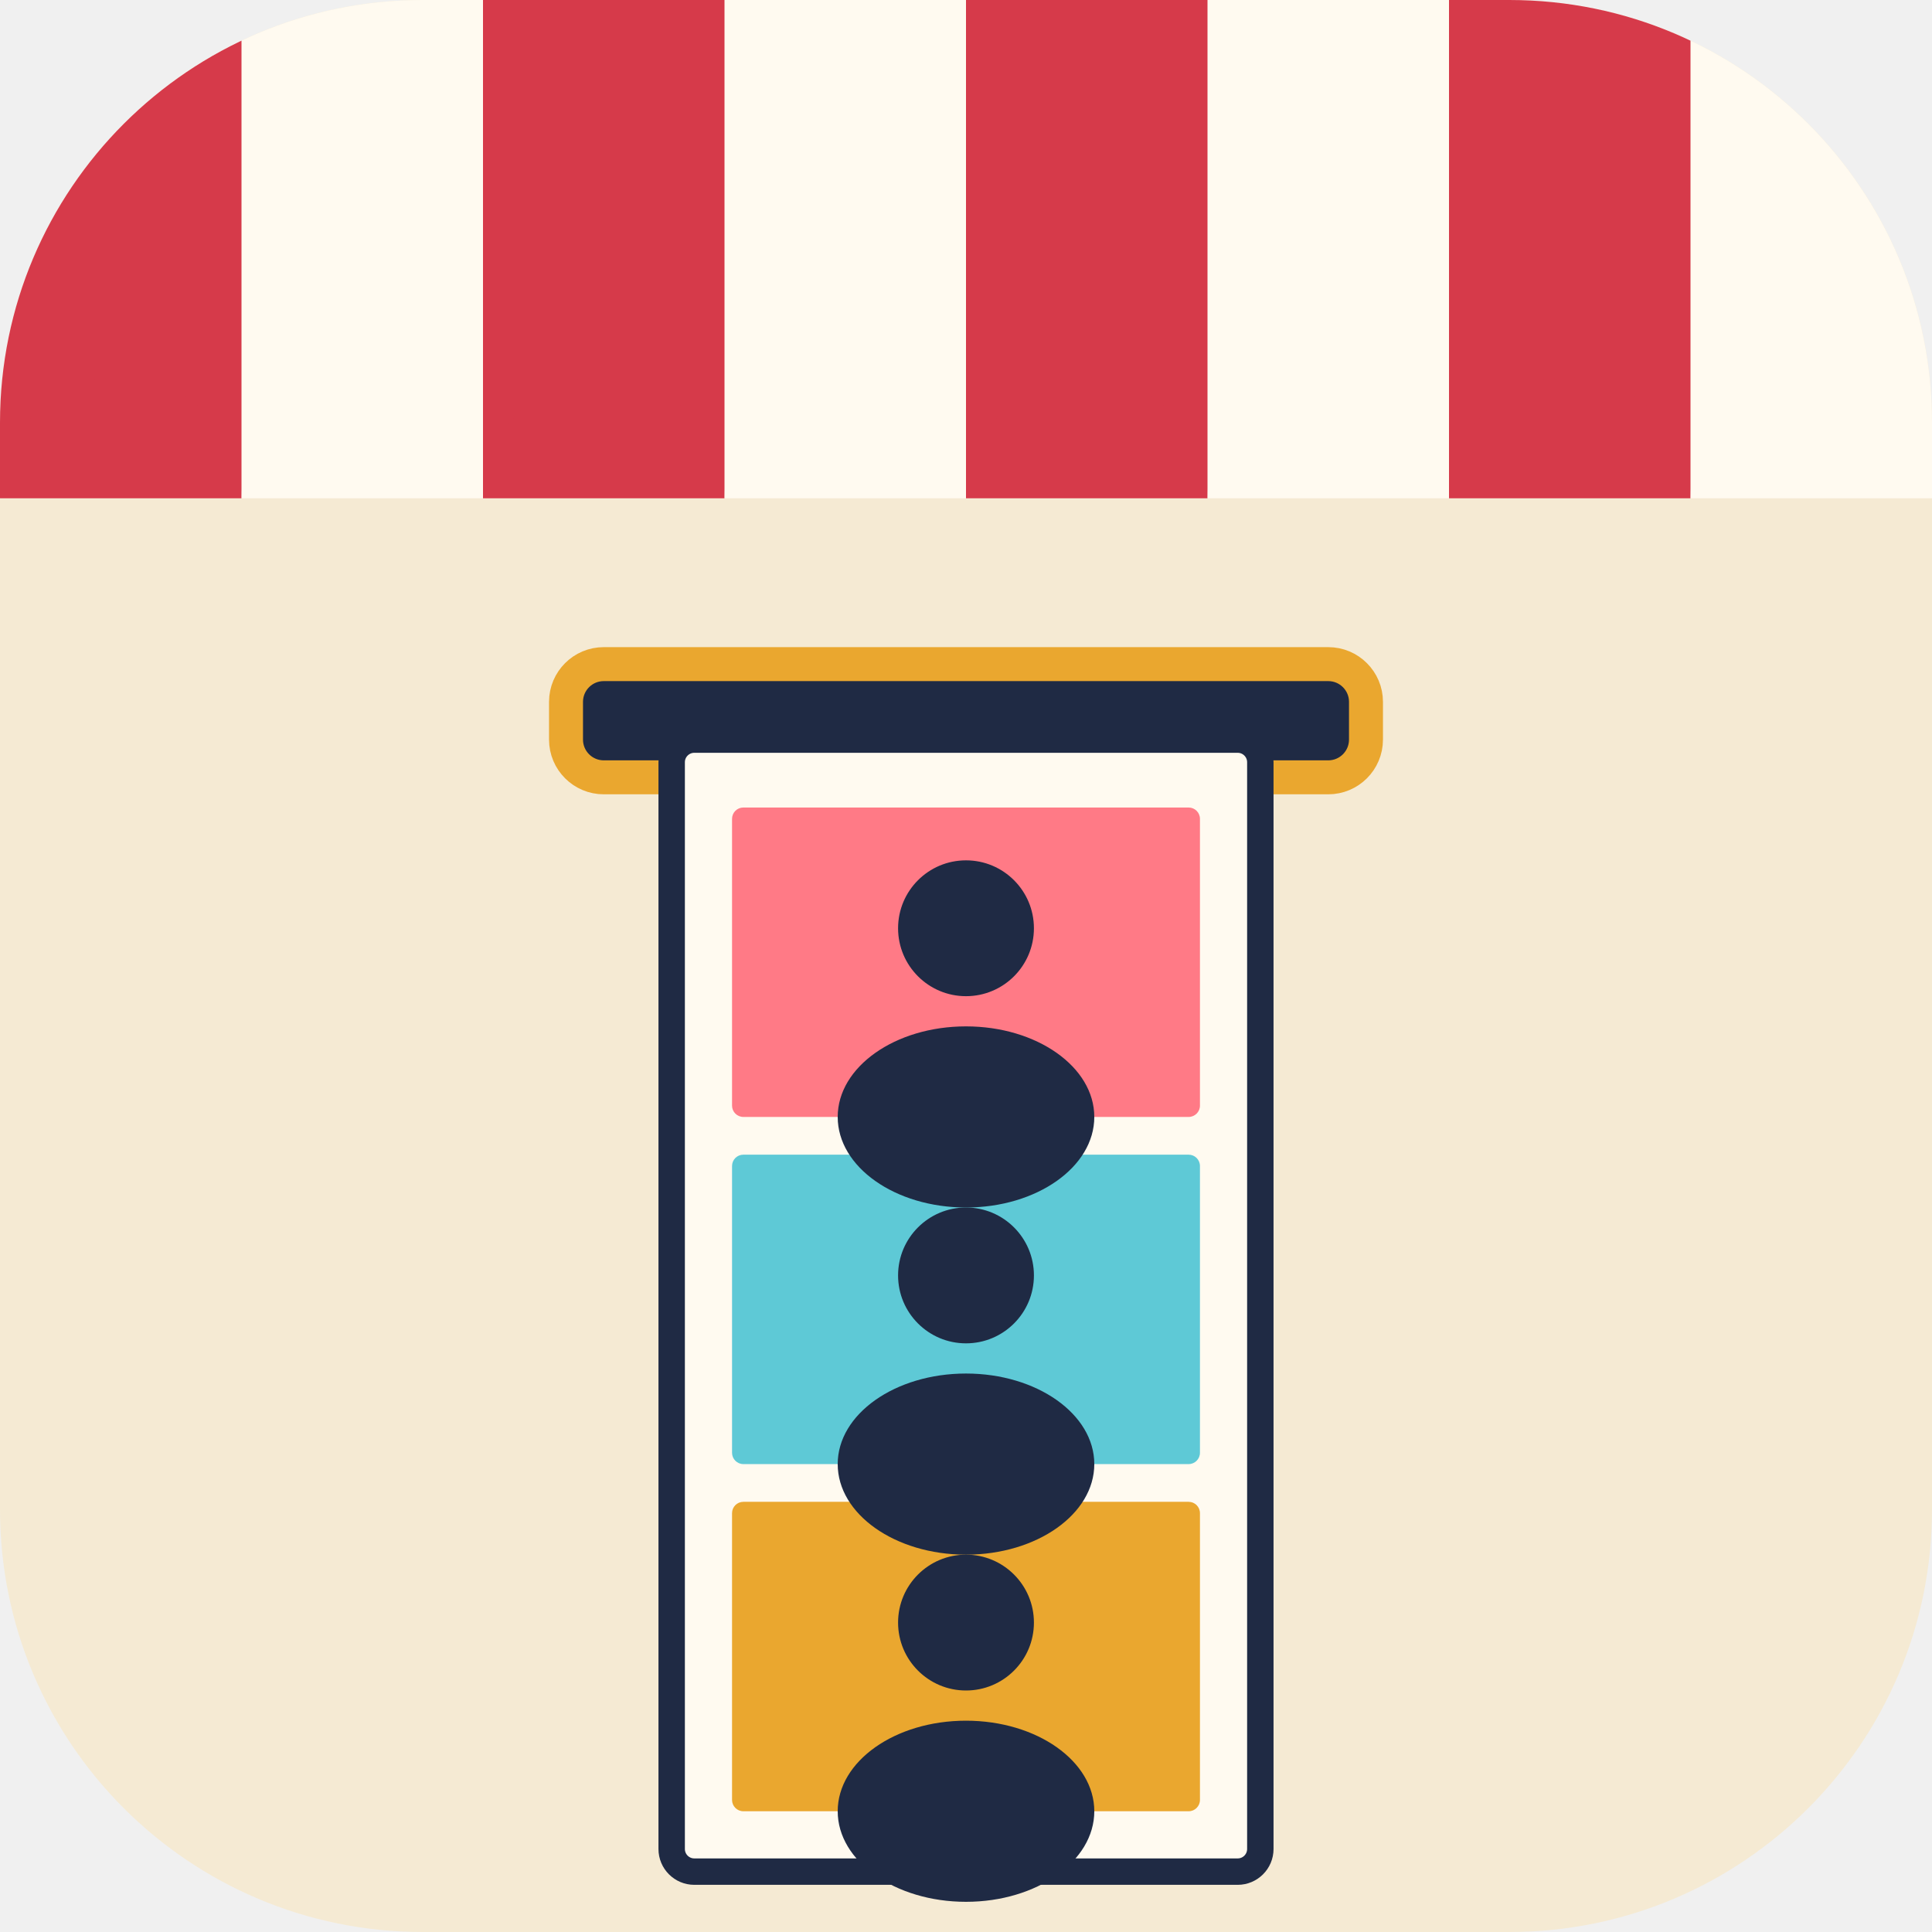
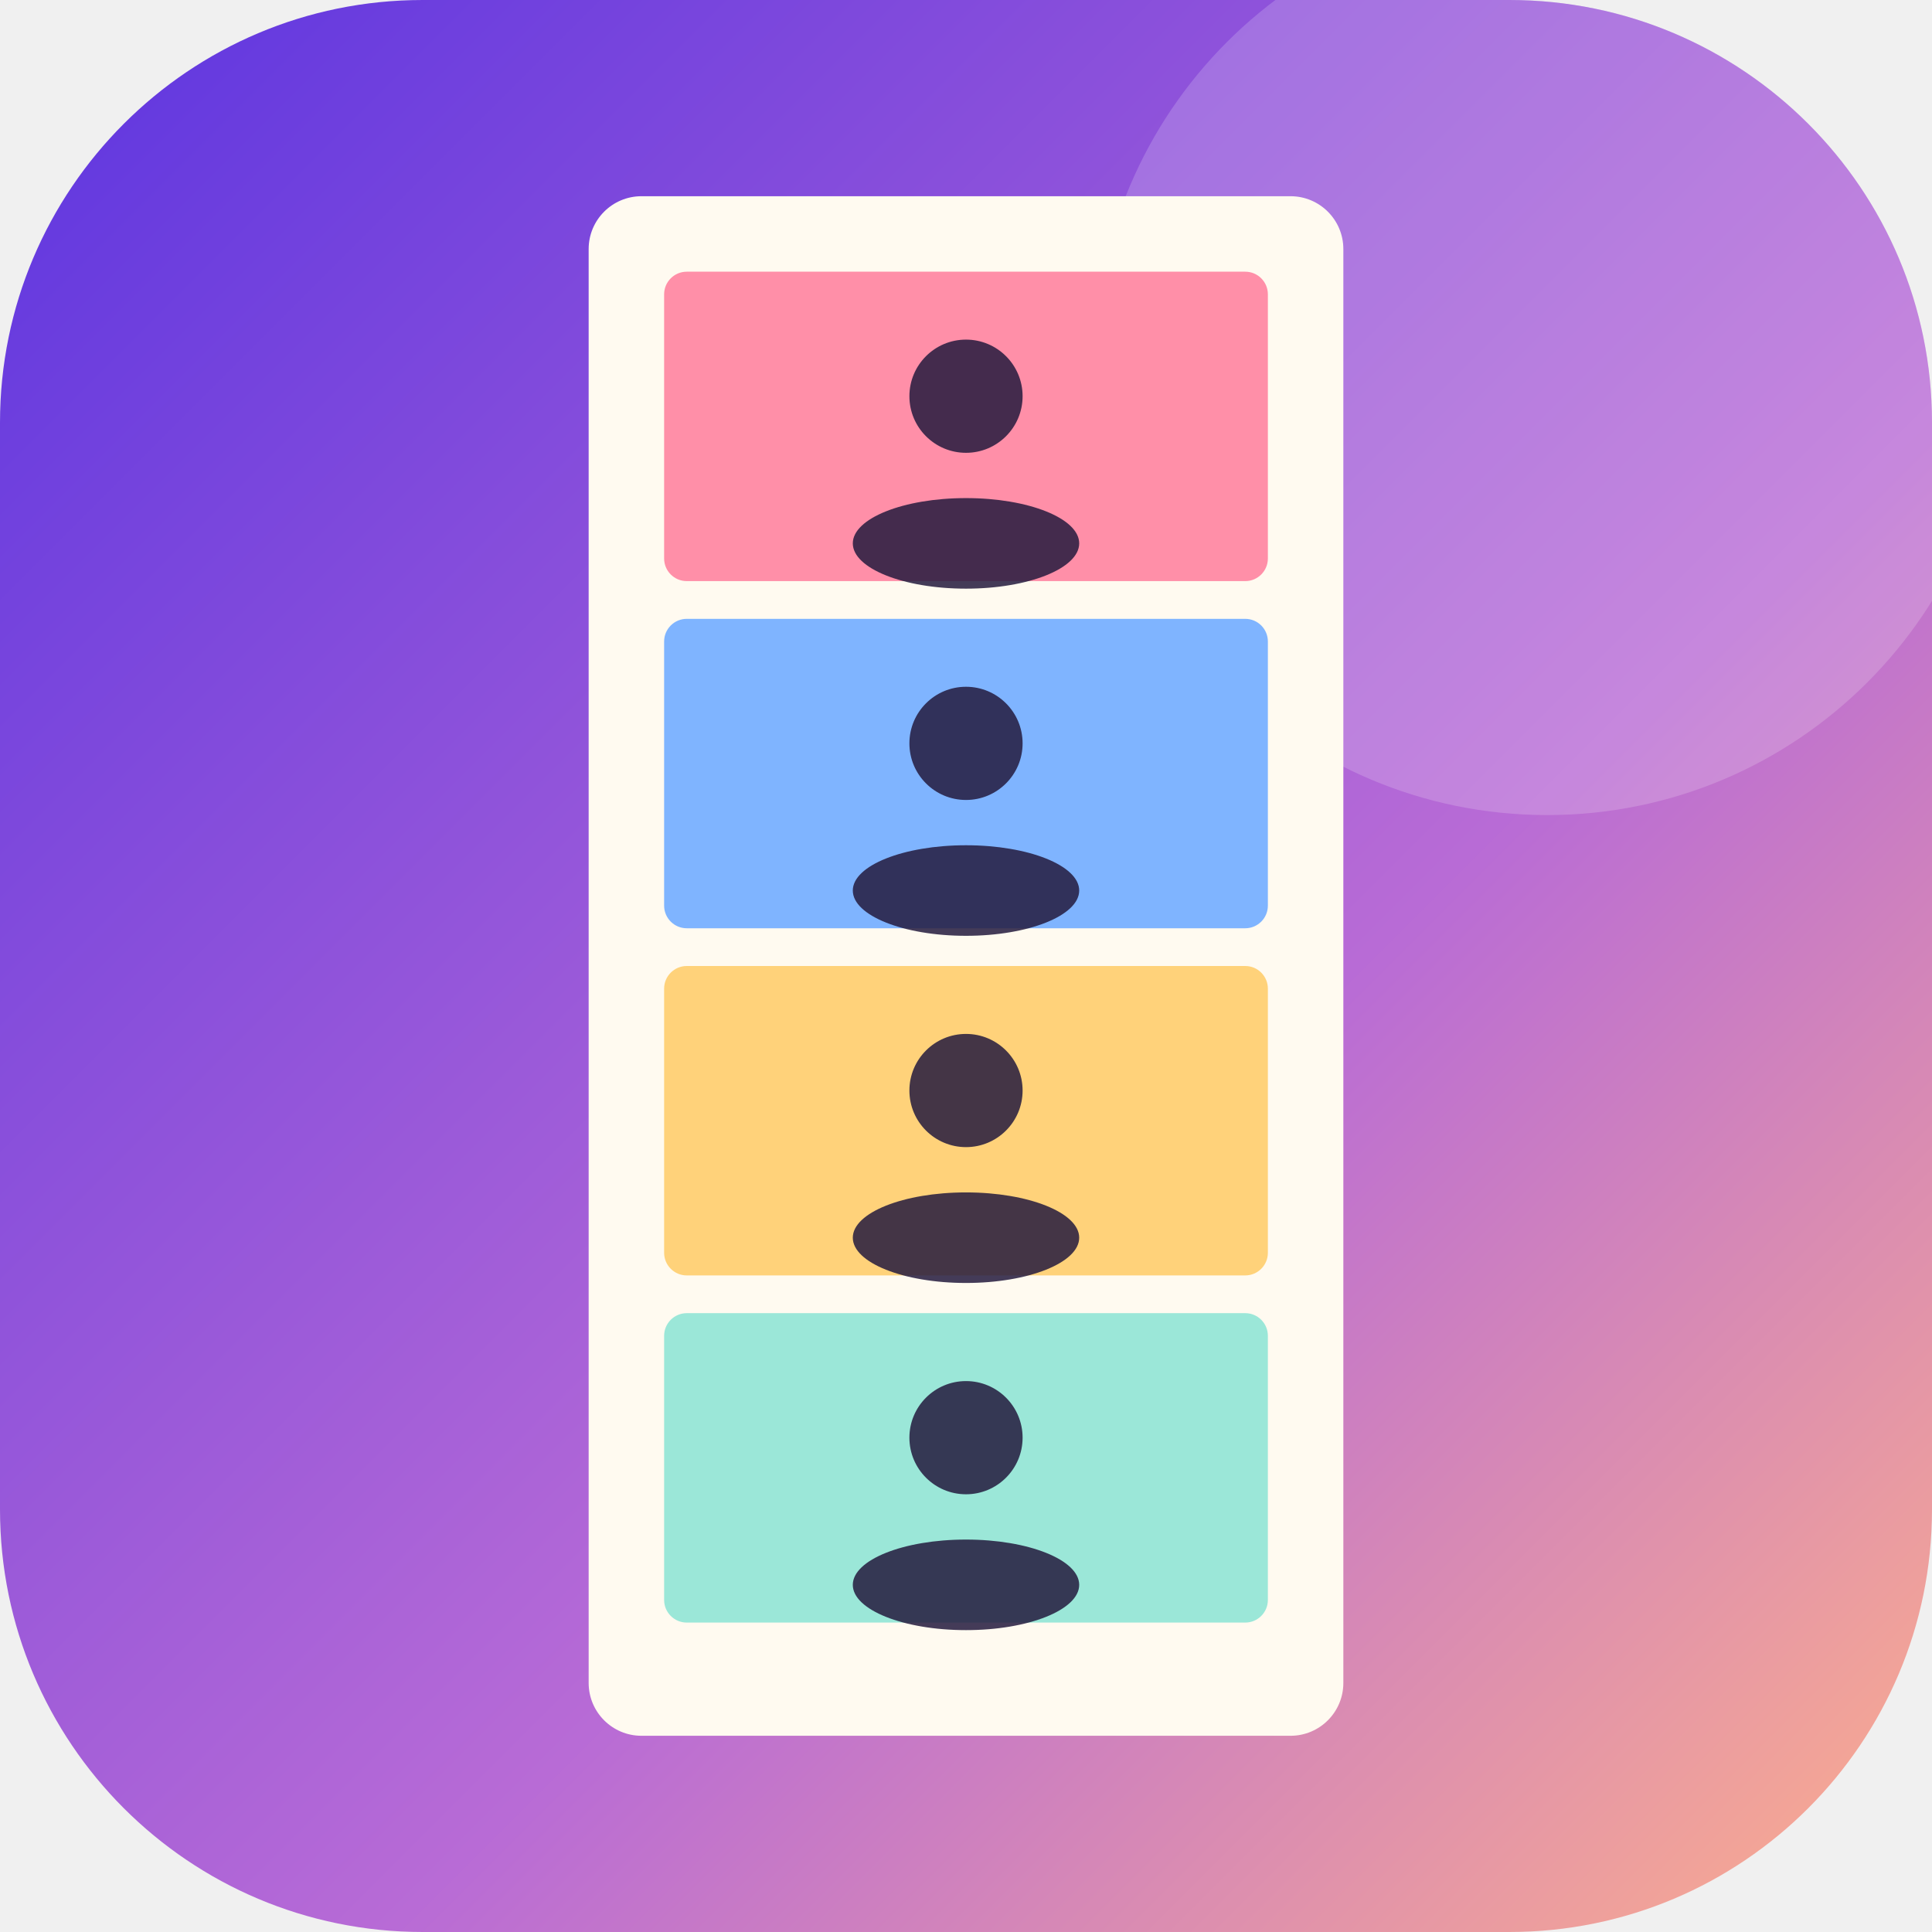
<svg xmlns="http://www.w3.org/2000/svg" viewBox="0 0 512 512">
  <defs>
    <clipPath id="r">
      <rect width="512" height="512" rx="112" />
    </clipPath>
+     <linearGradient id="g" x1="0" y1="0" x2="1" y2="1">
+       <stop offset="0" stop-color="#5b34e0" />
+       <stop offset=".6" stop-color="#b86bd6" />
+       <stop offset="1" stop-color="#ffb08a" />
+     </linearGradient>
  </defs>
  <g clip-path="url(#r)">
-     <rect width="512" height="512" fill="#f5ead3" />
-     <g>
-       <rect width="512" height="132" fill="#fffaf0" />
-       <path d="M0 0h64v132H0zM128 0h64v132h-64zM256 0h64v132h-64zM384 0h64v132h-64z" fill="#d63a4a" />
-       <path d="M0 132a32 32 0 0 1 64 0zM128 132a32 32 0 0 1 64 0zM256 132a32 32 0 0 1 64 0zM384 132a32 32 0 0 1 64 0z" fill="#d63a4a" />
-       <path d="M64 132a32 32 0 0 1 64 0zM192 132a32 32 0 0 1 64 0zM320 132a32 32 0 0 1 64 0zM448 132a32 32 0 0 1 64 0z" fill="#fffaf0" />
-     </g>
-     <rect x="150" y="176" width="212" height="30" rx="10" fill="#1f2a44" stroke="#eaa72f" stroke-width="9" />
-     <rect x="178" y="196" width="156" height="300" rx="6" fill="#fffaf0" stroke="#1f2a44" stroke-width="7" />
-     <rect x="194" y="214" width="124" height="82" rx="3" fill="#ff7a86" />
-     <rect x="194" y="306" width="124" height="82" rx="3" fill="#5ec9d6" />
-     <rect x="194" y="398" width="124" height="82" rx="3" fill="#eaa72f" />
-     <g fill="#1f2a44">
-       <circle cx="256" cy="246" r="18" />
-       <ellipse cx="256" cy="296" rx="34" ry="24" />
-       <circle cx="256" cy="338" r="18" />
-       <ellipse cx="256" cy="388" rx="34" ry="24" />
-       <circle cx="256" cy="430" r="18" />
-       <ellipse cx="256" cy="480" rx="34" ry="24" />
+     <rect width="512" height="512" fill="url(#g)" />
+     <circle cx="410" cy="96" r="120" fill="#fff" opacity=".18" />
+     <rect x="156" y="52" width="200" height="408" rx="14" fill="#fffaf0" />
+     <rect x="176" y="72" width="160" height="82" rx="6" fill="#ff8fa8" />
+     <rect x="176" y="164" width="160" height="82" rx="6" fill="#7fb4ff" />
+     <rect x="176" y="256" width="160" height="82" rx="6" fill="#ffd27a" />
+     <rect x="176" y="348" width="160" height="82" rx="6" fill="#9be7d8" />
+     <g fill="#231a3d" opacity=".85">
+       <circle cx="256" cy="105" r="15" />
+       <ellipse cx="256" cy="144" rx="30" ry="12" />
+       <circle cx="256" cy="197" r="15" />
+       <ellipse cx="256" cy="236" rx="30" ry="12" />
+       <circle cx="256" cy="289" r="15" />
+       <ellipse cx="256" cy="328" rx="30" ry="12" />
+       <circle cx="256" cy="381" r="15" />
+       <ellipse cx="256" cy="420" rx="30" ry="12" />
    </g>
  </g>
</svg>
